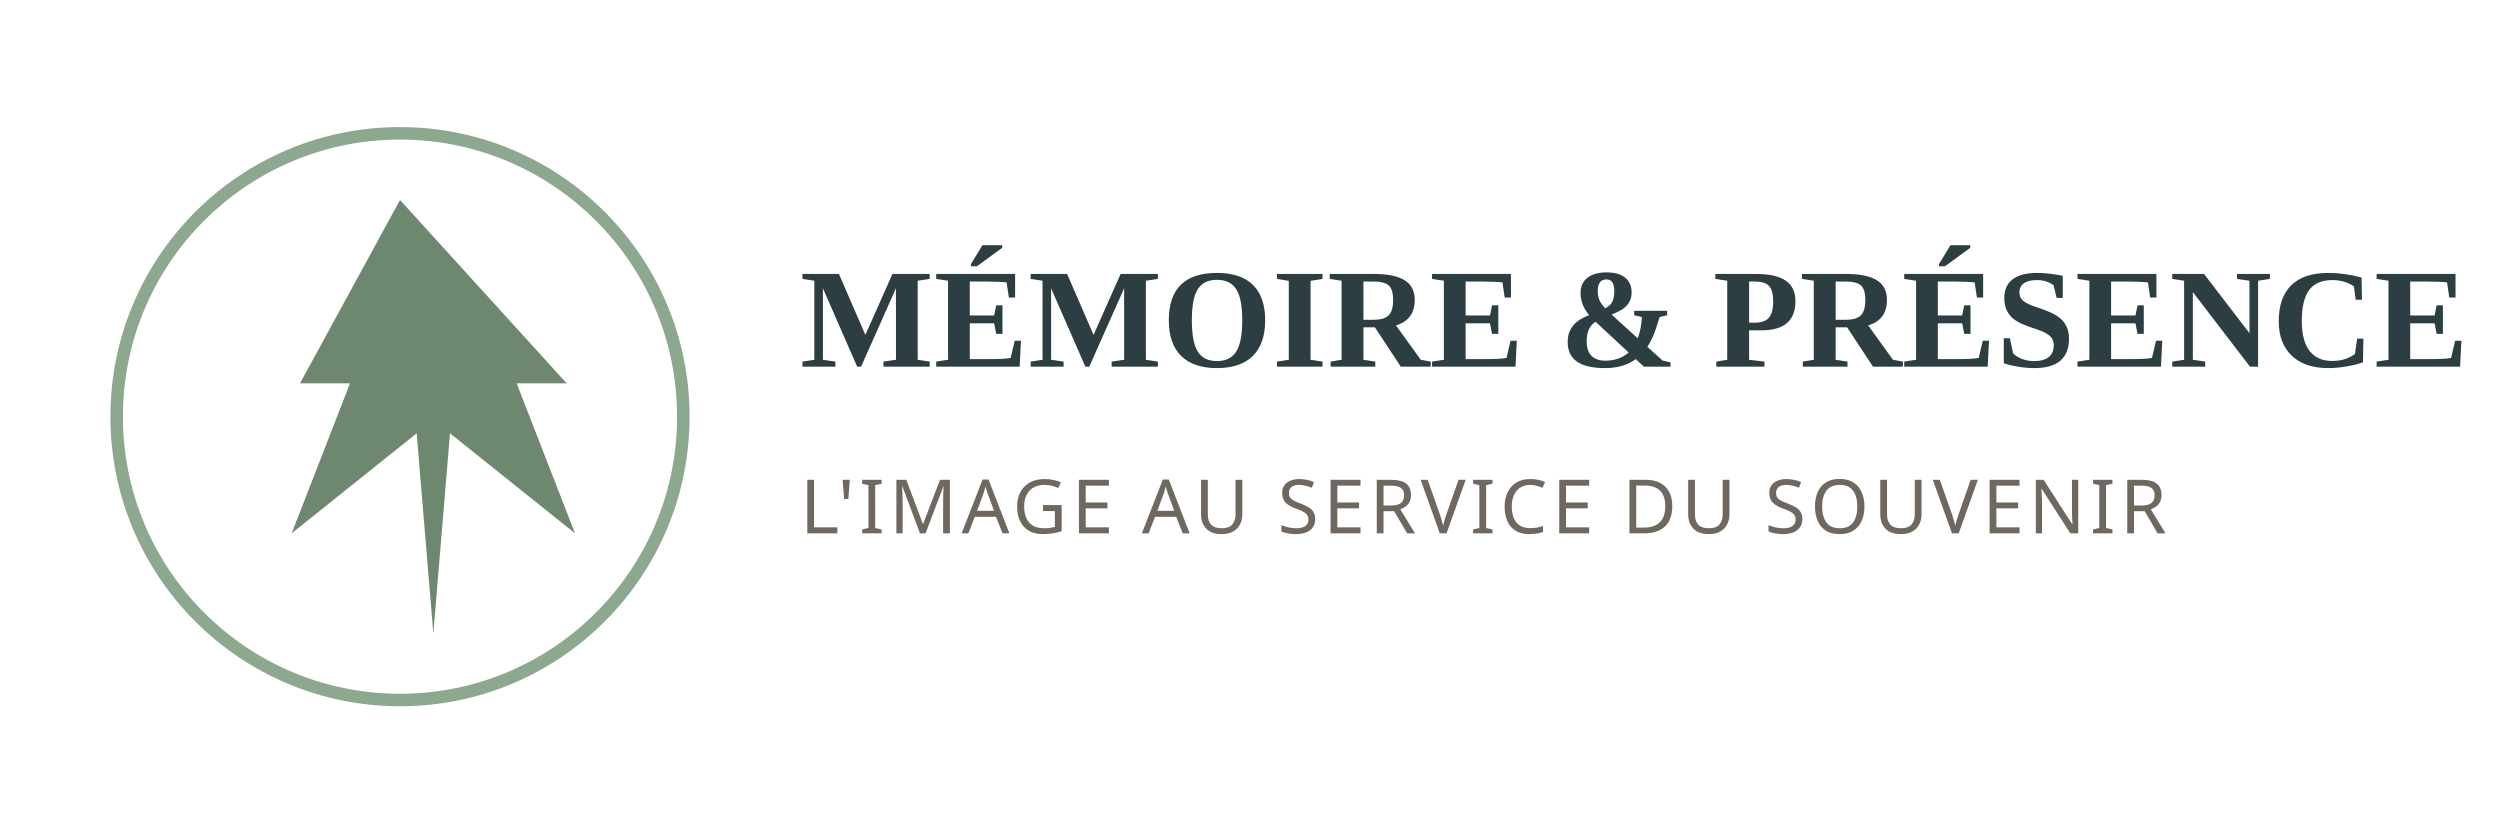
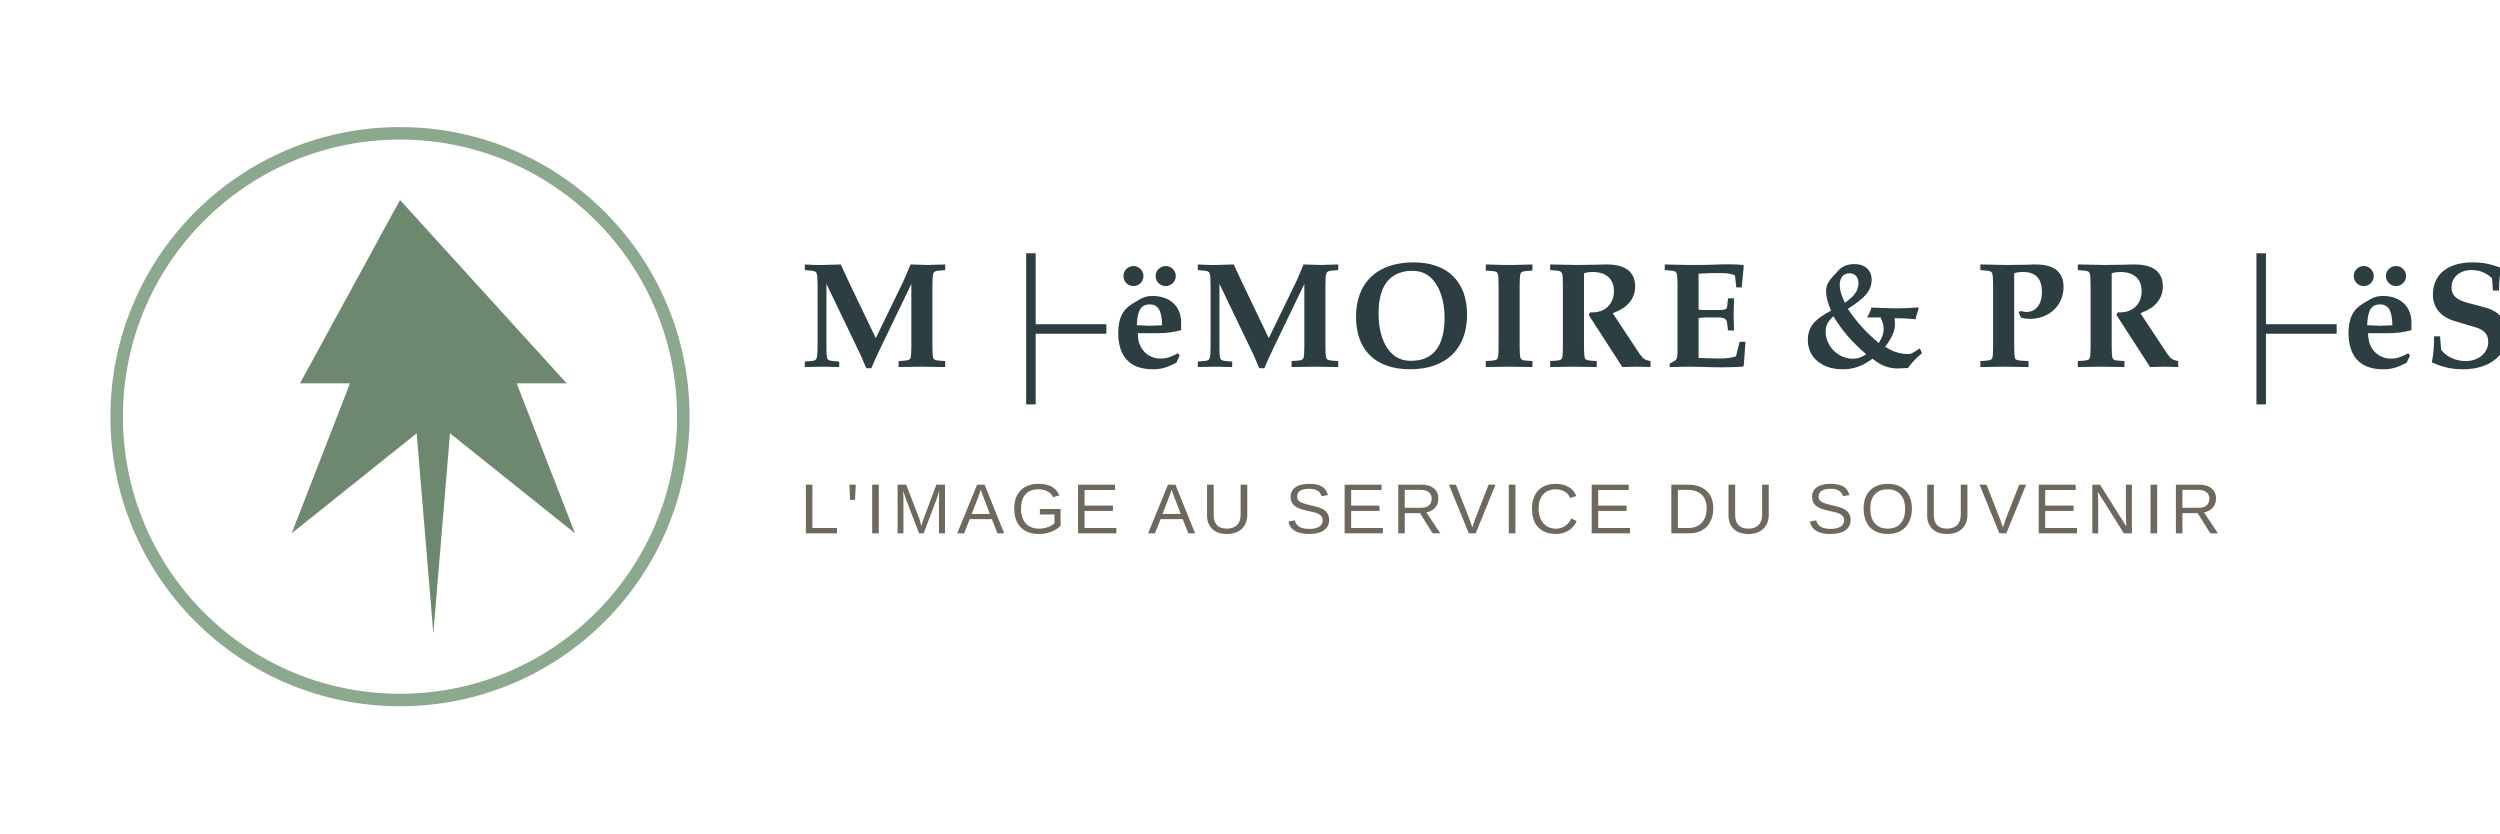
<svg xmlns="http://www.w3.org/2000/svg" viewBox="0 0 300 100" fill="none" aria-hidden="true">
  <circle cx="48" cy="50" r="34" stroke="#8ca88e" stroke-width="1.5" />
  <path fill="#6e8870" d="M48 24 36 46h6l-7 18 15-12 2 24 2-24 15 12-7-18h6L48 24Z" />
-   <text x="96" y="44" fill="#2c3e41" font-family="Georgia, 'Times New Roman', serif" font-size="17" font-weight="600">MÉMOIRE &amp; PRÉSENCE</text>
-   <text x="96" y="64" fill="#6e685e" font-family="system-ui, sans-serif" font-size="9" letter-spacing="0.06em">L'IMAGE AU SERVICE DU SOUVENIR</text>
+   <text x="96" y="44" fill="#2c3e41" font-family="'Cormorant Garamond','Book Antiqua',Palatino,Georgia,serif" font-size="18" font-weight="600" letter-spacing="0.04em">M├ëMOIRE &amp; PR├ëSENCE</text>
+   <text x="96" y="64" fill="#6e685e" font-family="'Source Sans 3','Helvetica Neue',Arial,sans-serif" font-size="8.5" letter-spacing="0.09em">L'IMAGE AU SERVICE DU SOUVENIR</text>
</svg>
